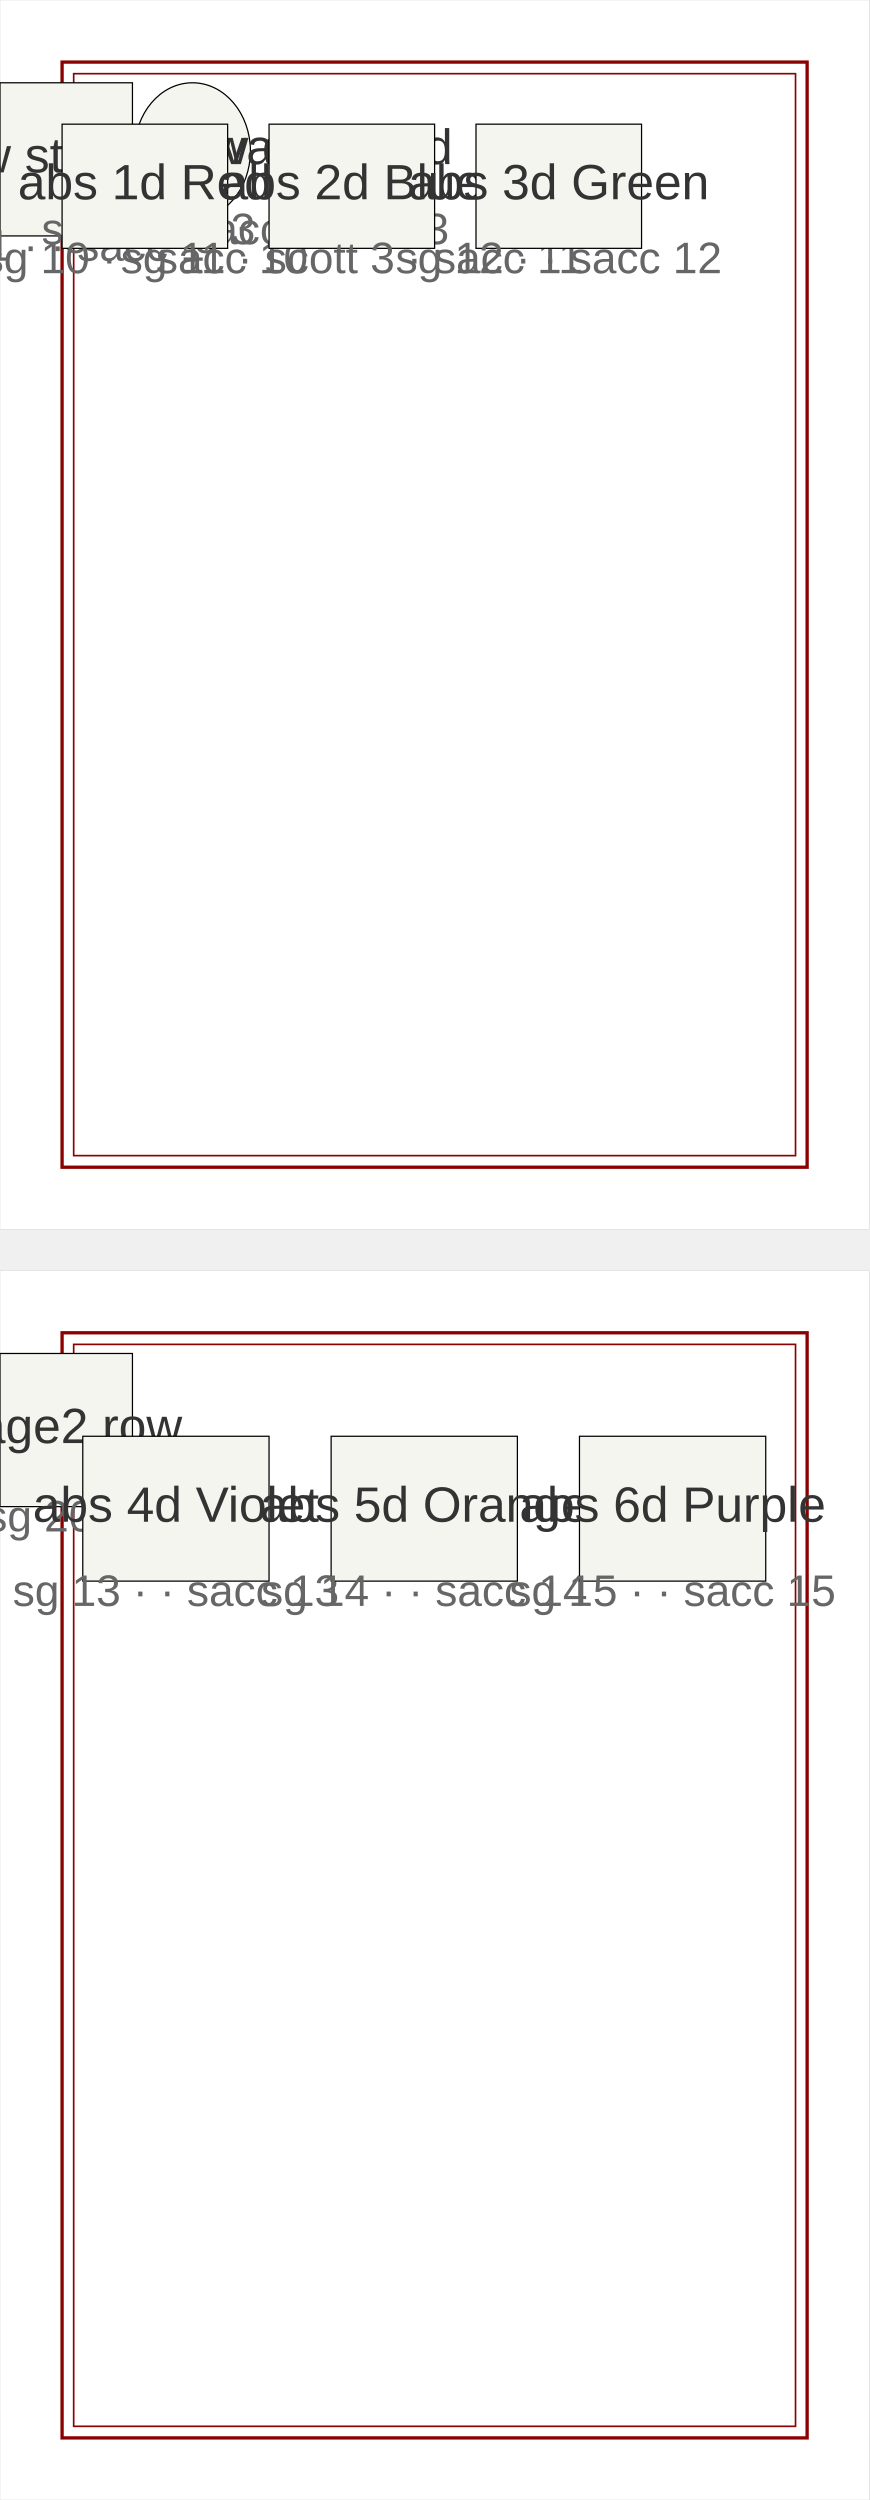
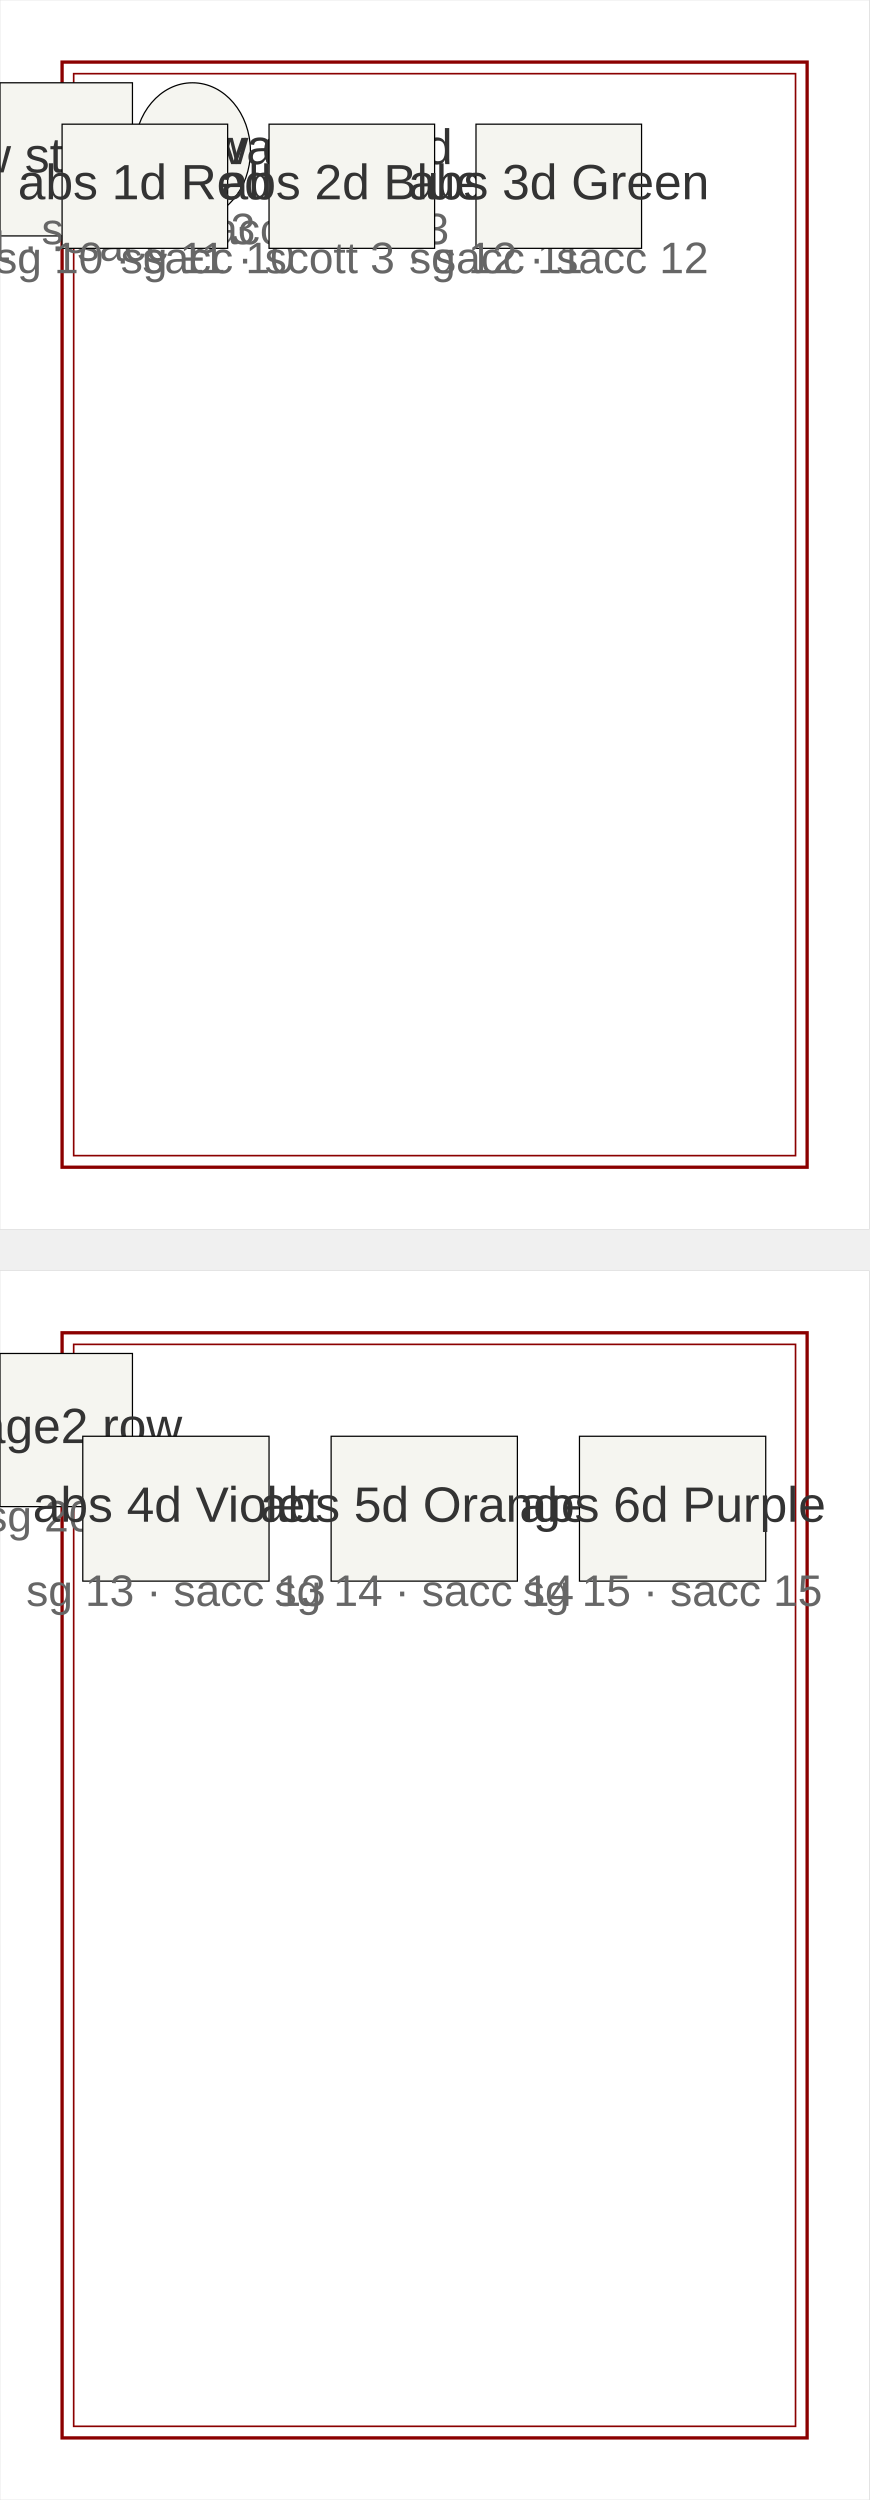
<svg xmlns="http://www.w3.org/2000/svg" width="210.0mm" height="604.0mm" viewBox="0 0 210.0 604.0">
  <defs>
    <style>text{font-family:Arial,Helvetica,sans-serif}</style>
  </defs>
  <g transform="translate(0,0)">
    <rect x="0" y="0" width="210.0" height="297.0" fill="#fff" stroke="#ccc" stroke-width="0.1" />
    <rect x="15.0" y="15.0" width="180.0" height="267.0" fill="none" stroke="#8b0000" stroke-width="0.8" />
    <rect x="17.8" y="17.8" width="174.4" height="261.4" fill="none" stroke="#8b0000" stroke-width="0.4" />
    <rect x="0.0" y="20.0" width="32.0" height="37.0" fill="#f5f5f0" stroke="#000000" stroke-width="0.3" />
    <text x="16.0" y="41.65" font-size="9.0pt" text-anchor="middle" fill="#333" font-family="Arial,Helvetica,sans-serif">row stamp 1</text>
    <text x="16.0" y="63.0" font-size="8pt" text-anchor="middle" fill="#666" font-family="Arial,Helvetica,sans-serif">sg 1 ·  · sacc 1</text>
    <ellipse cx="46.5" cy="36.5" rx="14.0" ry="16.5" fill="#f5f5f0" stroke="#000000" stroke-width="0.3" />
    <text x="46.5" y="39.65" font-size="9.0pt" text-anchor="middle" fill="#333" font-family="Arial,Helvetica,sans-serif">row oval</text>
    <text x="46.5" y="59.0" font-size="8pt" text-anchor="middle" fill="#666" font-family="Arial,Helvetica,sans-serif">sg 2 ·  · sacc 2a</text>
    <svg x="61.0mm" y="20.0mm" width="28.0mm" height="33.0mm" viewBox="0 0 100 100" style="overflow:visible">
      <polygon points="50,0 100,50 50,100 0,50" fill="#f5f5f0" stroke="#000000" stroke-width="0.3" />
    </svg>
    <text x="75.0" y="39.65" font-size="9.0pt" text-anchor="middle" fill="#333" font-family="Arial,Helvetica,sans-serif">row diamond</text>
    <text x="75.0" y="59.0" font-size="8pt" text-anchor="middle" fill="#666" font-family="Arial,Helvetica,sans-serif">sg 3 ·  · sacc 3</text>
    <rect x="15.0" y="30.0" width="40.0" height="30.0" fill="#f5f5f0" stroke="#000000" stroke-width="0.3" />
    <text x="35.0" y="48.15" font-size="9.0pt" text-anchor="middle" fill="#333" font-family="Arial,Helvetica,sans-serif">abs 1d Red</text>
-     <text x="35.0" y="66.0" font-size="8pt" text-anchor="middle" fill="#666" font-family="Arial,Helvetica,sans-serif">sg 10 ·  · sacc 10</text>
+     <text x="35.0" y="66.0" font-size="8pt" text-anchor="middle" fill="#666" font-family="Arial,Helvetica,sans-serif">sg 10 · sacc 10</text>
    <rect x="65.0" y="30.0" width="40.0" height="30.0" fill="#f5f5f0" stroke="#000000" stroke-width="0.3" />
    <text x="85.0" y="48.15" font-size="9.0pt" text-anchor="middle" fill="#333" font-family="Arial,Helvetica,sans-serif">abs 2d Blue</text>
    <text x="85.0" y="66.0" font-size="8pt" text-anchor="middle" fill="#666" font-family="Arial,Helvetica,sans-serif">sg 11 · scott 3 · sacc 11</text>
    <rect x="115.0" y="30.0" width="40.0" height="30.0" fill="#f5f5f0" stroke="#000000" stroke-width="0.3" />
    <text x="135.0" y="48.15" font-size="9.0pt" text-anchor="middle" fill="#333" font-family="Arial,Helvetica,sans-serif">abs 3d Green</text>
-     <text x="135.0" y="66.0" font-size="8pt" text-anchor="middle" fill="#666" font-family="Arial,Helvetica,sans-serif">sg 12 ·  · sacc 12</text>
+     <text x="135.0" y="66.0" font-size="8pt" text-anchor="middle" fill="#666" font-family="Arial,Helvetica,sans-serif">sg 12 · sacc 12</text>
  </g>
  <g transform="translate(0,307.0)">
    <rect x="0" y="0" width="210.0" height="297.0" fill="#fff" stroke="#ccc" stroke-width="0.1" />
    <rect x="15.0" y="15.0" width="180.0" height="267.0" fill="none" stroke="#8b0000" stroke-width="0.8" />
    <rect x="17.8" y="17.8" width="174.4" height="261.4" fill="none" stroke="#8b0000" stroke-width="0.4" />
    <rect x="0.0" y="20.0" width="32.0" height="37.0" fill="#f5f5f0" stroke="#000000" stroke-width="0.3" />
    <text x="16.0" y="41.65" font-size="9.0pt" text-anchor="middle" fill="#333" font-family="Arial,Helvetica,sans-serif">page2 row</text>
    <text x="16.0" y="63.0" font-size="8pt" text-anchor="middle" fill="#666" font-family="Arial,Helvetica,sans-serif">sg 20 ·  · </text>
    <rect x="20.0" y="40.0" width="45.0" height="35.0" fill="#f5f5f0" stroke="#000000" stroke-width="0.3" />
    <text x="42.5" y="60.65" font-size="9.0pt" text-anchor="middle" fill="#333" font-family="Arial,Helvetica,sans-serif">abs 4d Violet</text>
-     <text x="42.5" y="81.0" font-size="8pt" text-anchor="middle" fill="#666" font-family="Arial,Helvetica,sans-serif">sg 13 ·  · sacc 13</text>
+     <text x="42.5" y="81.0" font-size="8pt" text-anchor="middle" fill="#666" font-family="Arial,Helvetica,sans-serif">sg 13 · sacc 13</text>
    <rect x="80.0" y="40.0" width="45.0" height="35.0" fill="#f5f5f0" stroke="#000000" stroke-width="0.3" />
    <text x="102.5" y="60.65" font-size="9.0pt" text-anchor="middle" fill="#333" font-family="Arial,Helvetica,sans-serif">abs 5d Orange</text>
-     <text x="102.5" y="81.0" font-size="8pt" text-anchor="middle" fill="#666" font-family="Arial,Helvetica,sans-serif">sg 14 ·  · sacc 14</text>
+     <text x="102.5" y="81.0" font-size="8pt" text-anchor="middle" fill="#666" font-family="Arial,Helvetica,sans-serif">sg 14 · sacc 14</text>
    <rect x="140.0" y="40.0" width="45.0" height="35.0" fill="#f5f5f0" stroke="#000000" stroke-width="0.3" />
    <text x="162.5" y="60.65" font-size="9.0pt" text-anchor="middle" fill="#333" font-family="Arial,Helvetica,sans-serif">abs 6d Purple</text>
-     <text x="162.5" y="81.0" font-size="8pt" text-anchor="middle" fill="#666" font-family="Arial,Helvetica,sans-serif">sg 15 ·  · sacc 15</text>
+     <text x="162.5" y="81.0" font-size="8pt" text-anchor="middle" fill="#666" font-family="Arial,Helvetica,sans-serif">sg 15 · sacc 15</text>
  </g>
</svg>
